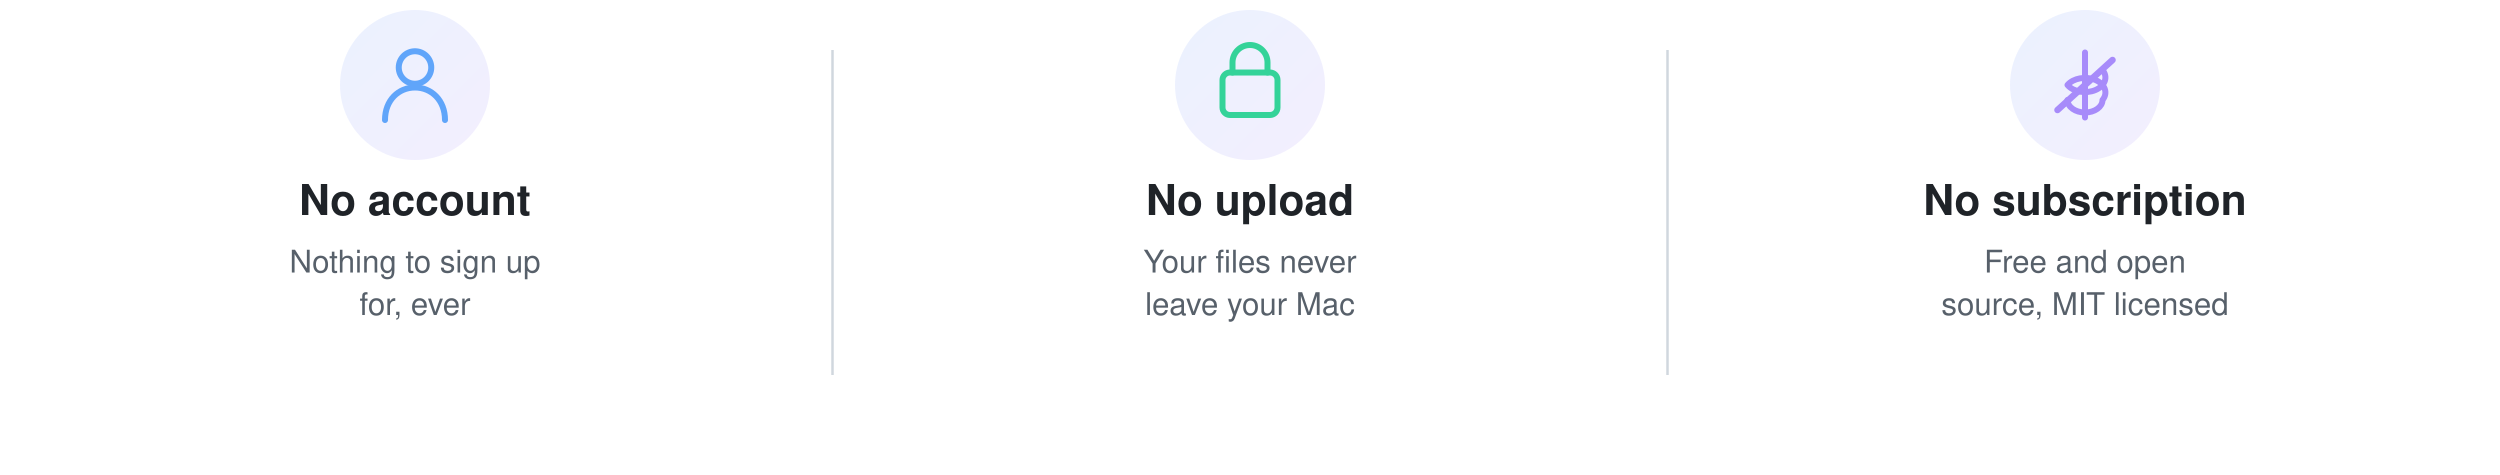
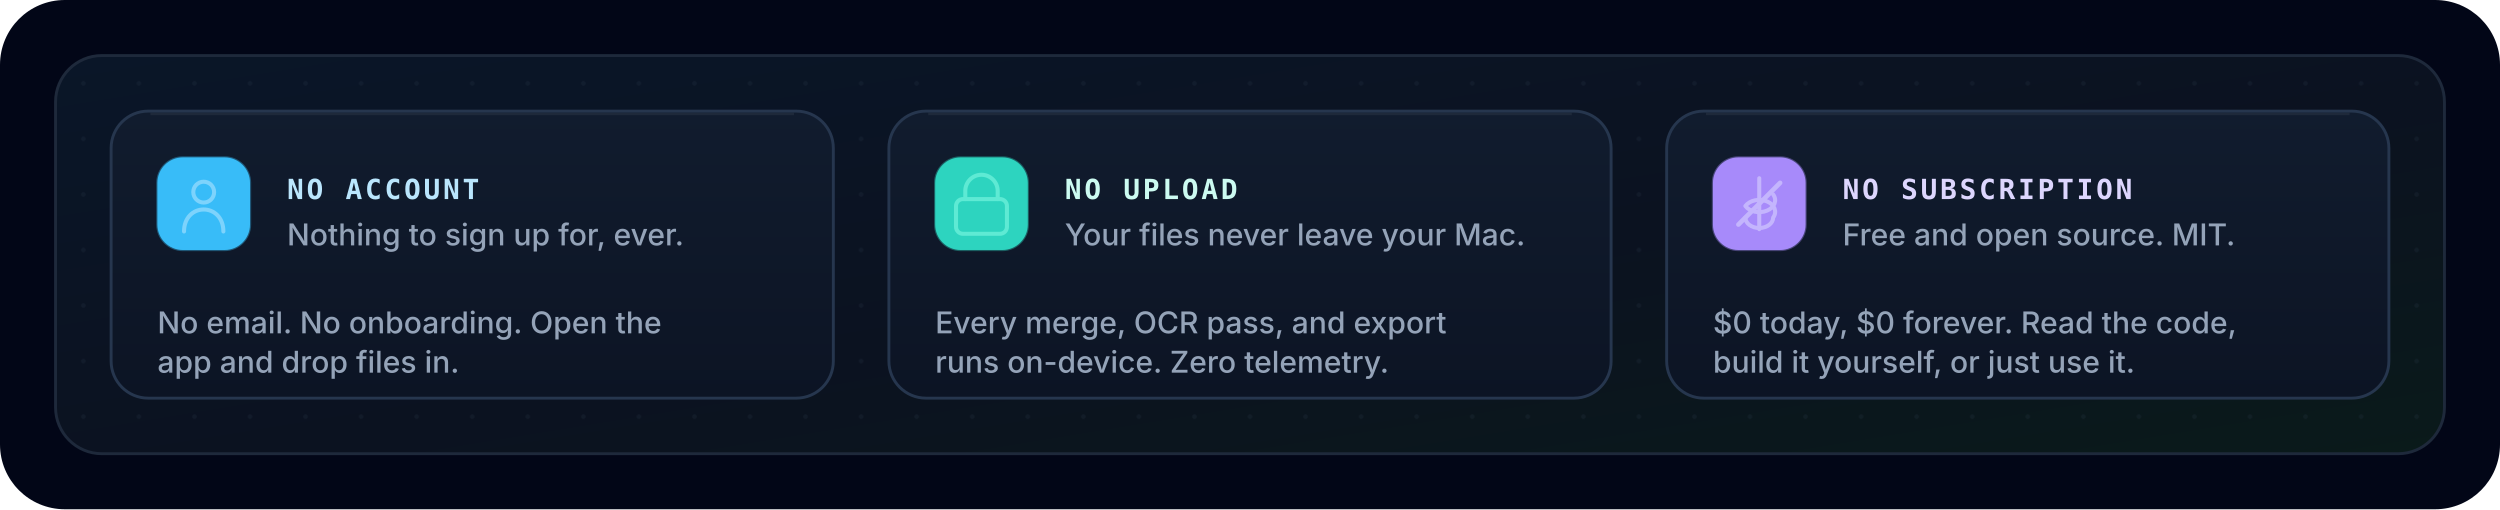
- <svg xmlns="http://www.w3.org/2000/svg" viewBox="0 0 1000 190" font-family="-apple-system,'Segoe UI',Helvetica,Arial,sans-serif" role="img" aria-label="No account: nothing to sign up for, ever. No upload: your files never leave your Mac. No subscription: free and open source, MIT licensed.">
+ <svg xmlns="http://www.w3.org/2000/svg" viewBox="0 0 1080 220" role="img" aria-labelledby="vpTitle vpDesc">
  <defs>
-     <linearGradient id="vpGrad" x1="0" y1="0" x2="1" y2="1">
-       <stop offset="0" stop-color="#3B82F6" />
-       <stop offset="1" stop-color="#8B5CF6" />
+     <linearGradient id="vPanel" x1="0" y1="0" x2="1" y2="1">
+       <stop offset="0" stop-color="#0A1628" />
+       <stop offset="0.55" stop-color="#0B1220" />
+       <stop offset="1" stop-color="#0A1A1A" />
    </linearGradient>
+     <linearGradient id="vCard" x1="0" y1="0" x2="0" y2="1">
+       <stop offset="0" stop-color="#111C2E" />
+       <stop offset="1" stop-color="#0C1424" />
+     </linearGradient>
+     <pattern id="vDots" x="24" y="24" width="24" height="24" patternUnits="userSpaceOnUse">
+       <circle cx="12" cy="12" r="1" fill="#334155" opacity="0.18" />
+     </pattern>
+     <style>
+       .veye  { font: 700 12px ui-monospace, "SF Mono", Menlo, Consolas, monospace; letter-spacing: 1.2px; }
+       .vbody { font: 450 13px ui-sans-serif, system-ui, -apple-system, "Segoe UI", sans-serif; fill: #94A3B8; }
+       .vico  { stroke-width: 1.75; stroke-linecap: round; stroke-linejoin: round; fill: none; }
+ 
+       @keyframes vbreathe { 0%,100% { opacity: 0.1 } 50% { opacity: 0.28 } }
+       @keyframes vfadeup  { from { opacity: 0; transform: translateY(10px) } to { opacity: 1; transform: translateY(0) } }
+       .vhalo { animation: vbreathe 5s ease-in-out infinite; }
+       .h2 { animation-delay: 1.66s } .h3 { animation-delay: 3.33s }
+       .vrise { animation: vfadeup 0.9s cubic-bezier(0.2, 0.7, 0.3, 1) both; }
+       .v1 { animation-delay: 0.1s } .v2 { animation-delay: 0.25s } .v3 { animation-delay: 0.4s }
+ 
+       @media (prefers-reduced-motion: reduce) { * { animation: none !important } }
+     </style>
  </defs>
-   <g transform="translate(166,0)" text-anchor="middle">
-     <circle cx="0" cy="34" r="30" fill="url(#vpGrad)" fill-opacity="0.10" />
-     <g transform="translate(-14,20)" stroke="#60A5FA" stroke-width="2.4" fill="none" stroke-linecap="round" stroke-linejoin="round">
-       <circle cx="14" cy="7" r="6.5" />
-       <path d="M2 28 c0 -8 5.5 -13 12 -13 s12 5 12 13" />
+   <rect width="1080" height="220" rx="28" fill="#020617" />
+   <rect x="24" y="24" width="1032" height="172" rx="20" fill="url(#vPanel)" />
+   <rect x="24" y="24" width="1032" height="172" rx="20" fill="url(#vDots)" />
+   <rect x="24" y="24" width="1032" height="172" rx="20" stroke="#1E293B" stroke-width="1.25" fill="none" />
+   <g class="vrise v1">
+     <g transform="translate(48 48)">
+       <rect width="312" height="124" rx="16" fill="url(#vCard)" stroke="#26364E" stroke-width="1.25" />
+       <path d="M17 1.25 H295" stroke="#F8FAFC" stroke-opacity="0.06" stroke-width="1" />
+       <rect class="vhalo" x="20" y="20" width="40" height="40" rx="11" fill="#38BDF8" />
+       <rect x="20" y="20" width="40" height="40" rx="11" fill="#38BDF8" fill-opacity="0.1" stroke="#38BDF8" stroke-opacity="0.38" />
+       <g transform="translate(28 27)" class="vico" stroke="#7DD3FC">
+         <circle cx="12" cy="8" r="4.5" />
+         <path d="M3.5 25 c0 -6 4 -9.5 8.5 -9.5 s8.5 3.5 8.5 9.5" />
+       </g>
+       <text x="76" y="38" class="veye" fill="#BAE6FD">NO ACCOUNT</text>
+       <text x="76" y="58" class="vbody">Nothing to sign up for, ever.</text>
+       <text x="20" y="96" class="vbody" fill="#64748B">No email. No onboarding. Open the</text>
+       <text x="20" y="113" class="vbody" fill="#64748B">app and drop files in.</text>
    </g>
-     <text x="0" y="86" font-size="17" font-weight="700" fill="#1f2328">No account</text>
-     <text x="0" y="109" font-size="12.5" fill="#57606a">Nothing to sign up</text>
-     <text x="0" y="126" font-size="12.5" fill="#57606a">for, ever</text>
  </g>
-   <line x1="333" y1="20" x2="333" y2="150" stroke="#d0d7de" />
-   <g transform="translate(500,0)" text-anchor="middle">
-     <circle cx="0" cy="34" r="30" fill="url(#vpGrad)" fill-opacity="0.10" />
-     <g transform="translate(-11,17)" stroke="#34D399" stroke-width="2.4" fill="none" stroke-linecap="round" stroke-linejoin="round">
-       <rect x="0" y="12" width="22" height="17" rx="3" />
-       <path d="M4 12 v-4 a7 7 0 0 1 14 0 v4" />
+   <g class="vrise v2">
+     <g transform="translate(384 48)">
+       <rect width="312" height="124" rx="16" fill="url(#vCard)" stroke="#26364E" stroke-width="1.25" />
+       <path d="M17 1.25 H295" stroke="#F8FAFC" stroke-opacity="0.06" stroke-width="1" />
+       <rect class="vhalo h2" x="20" y="20" width="40" height="40" rx="11" fill="#2DD4BF" />
+       <rect x="20" y="20" width="40" height="40" rx="11" fill="#2DD4BF" fill-opacity="0.1" stroke="#2DD4BF" stroke-opacity="0.38" />
+       <g transform="translate(29 28)" class="vico" stroke="#5EEAD4">
+         <rect x="0" y="10" width="22" height="15" rx="3" />
+         <path d="M4 10 v-3.5 a7 7 0 0 1 14 0 V10" />
+       </g>
+       <text x="76" y="38" class="veye" fill="#CCFBF1">NO UPLOAD</text>
+       <text x="76" y="58" class="vbody">Your files never leave your Mac.</text>
+       <text x="20" y="96" class="vbody" fill="#64748B">Every merge, OCR pass, and export</text>
+       <text x="20" y="113" class="vbody" fill="#64748B">runs on-device. Zero telemetry.</text>
    </g>
-     <text x="0" y="86" font-size="17" font-weight="700" fill="#1f2328">No upload</text>
-     <text x="0" y="109" font-size="12.5" fill="#57606a">Your files never</text>
-     <text x="0" y="126" font-size="12.5" fill="#57606a">leave your Mac</text>
  </g>
-   <line x1="667" y1="20" x2="667" y2="150" stroke="#d0d7de" />
-   <g transform="translate(834,0)" text-anchor="middle">
-     <circle cx="0" cy="34" r="30" fill="url(#vpGrad)" fill-opacity="0.10" />
-     <g transform="translate(0,20)" stroke="#A78BFA" stroke-width="2.4" fill="none" stroke-linecap="round" stroke-linejoin="round">
-       <line x1="0" y1="1" x2="0" y2="27" />
-       <path d="M-7 20 a7 5 0 0 0 14 0 a7 5 0 0 0 -14 -6 a7 5 0 0 0 14 -6" />
-       <line x1="-11" y1="24" x2="11" y2="4" stroke="#A78BFA" stroke-width="2.6" />
+   <g class="vrise v3">
+     <g transform="translate(720 48)">
+       <rect width="312" height="124" rx="16" fill="url(#vCard)" stroke="#26364E" stroke-width="1.25" />
+       <path d="M17 1.25 H295" stroke="#F8FAFC" stroke-opacity="0.06" stroke-width="1" />
+       <rect class="vhalo h3" x="20" y="20" width="40" height="40" rx="11" fill="#A78BFA" />
+       <rect x="20" y="20" width="40" height="40" rx="11" fill="#A78BFA" fill-opacity="0.1" stroke="#A78BFA" stroke-opacity="0.38" />
+       <g transform="translate(40 40)" class="vico" stroke="#C4B5FD">
+         <line x1="0" y1="-11" x2="0" y2="11" />
+         <path d="M-6 6 a6 4.5 0 0 0 12 0 a6 4.5 0 0 0 -12 -5 a6 4.5 0 0 0 12 -5" />
+         <line x1="-9" y1="9" x2="9" y2="-9" stroke-width="2" />
+       </g>
+       <text x="76" y="38" class="veye" fill="#DDD6FE">NO SUBSCRIPTION</text>
+       <text x="76" y="58" class="vbody">Free and open source. MIT.</text>
+       <text x="20" y="96" class="vbody" fill="#64748B">$0 today, $0 forever. Read the code,</text>
+       <text x="20" y="113" class="vbody" fill="#64748B">build it yourself, or just use it.</text>
    </g>
-     <text x="0" y="86" font-size="17" font-weight="700" fill="#1f2328">No subscription</text>
-     <text x="0" y="109" font-size="12.5" fill="#57606a">Free and open</text>
-     <text x="0" y="126" font-size="12.5" fill="#57606a">source, MIT licensed</text>
  </g>
</svg>
